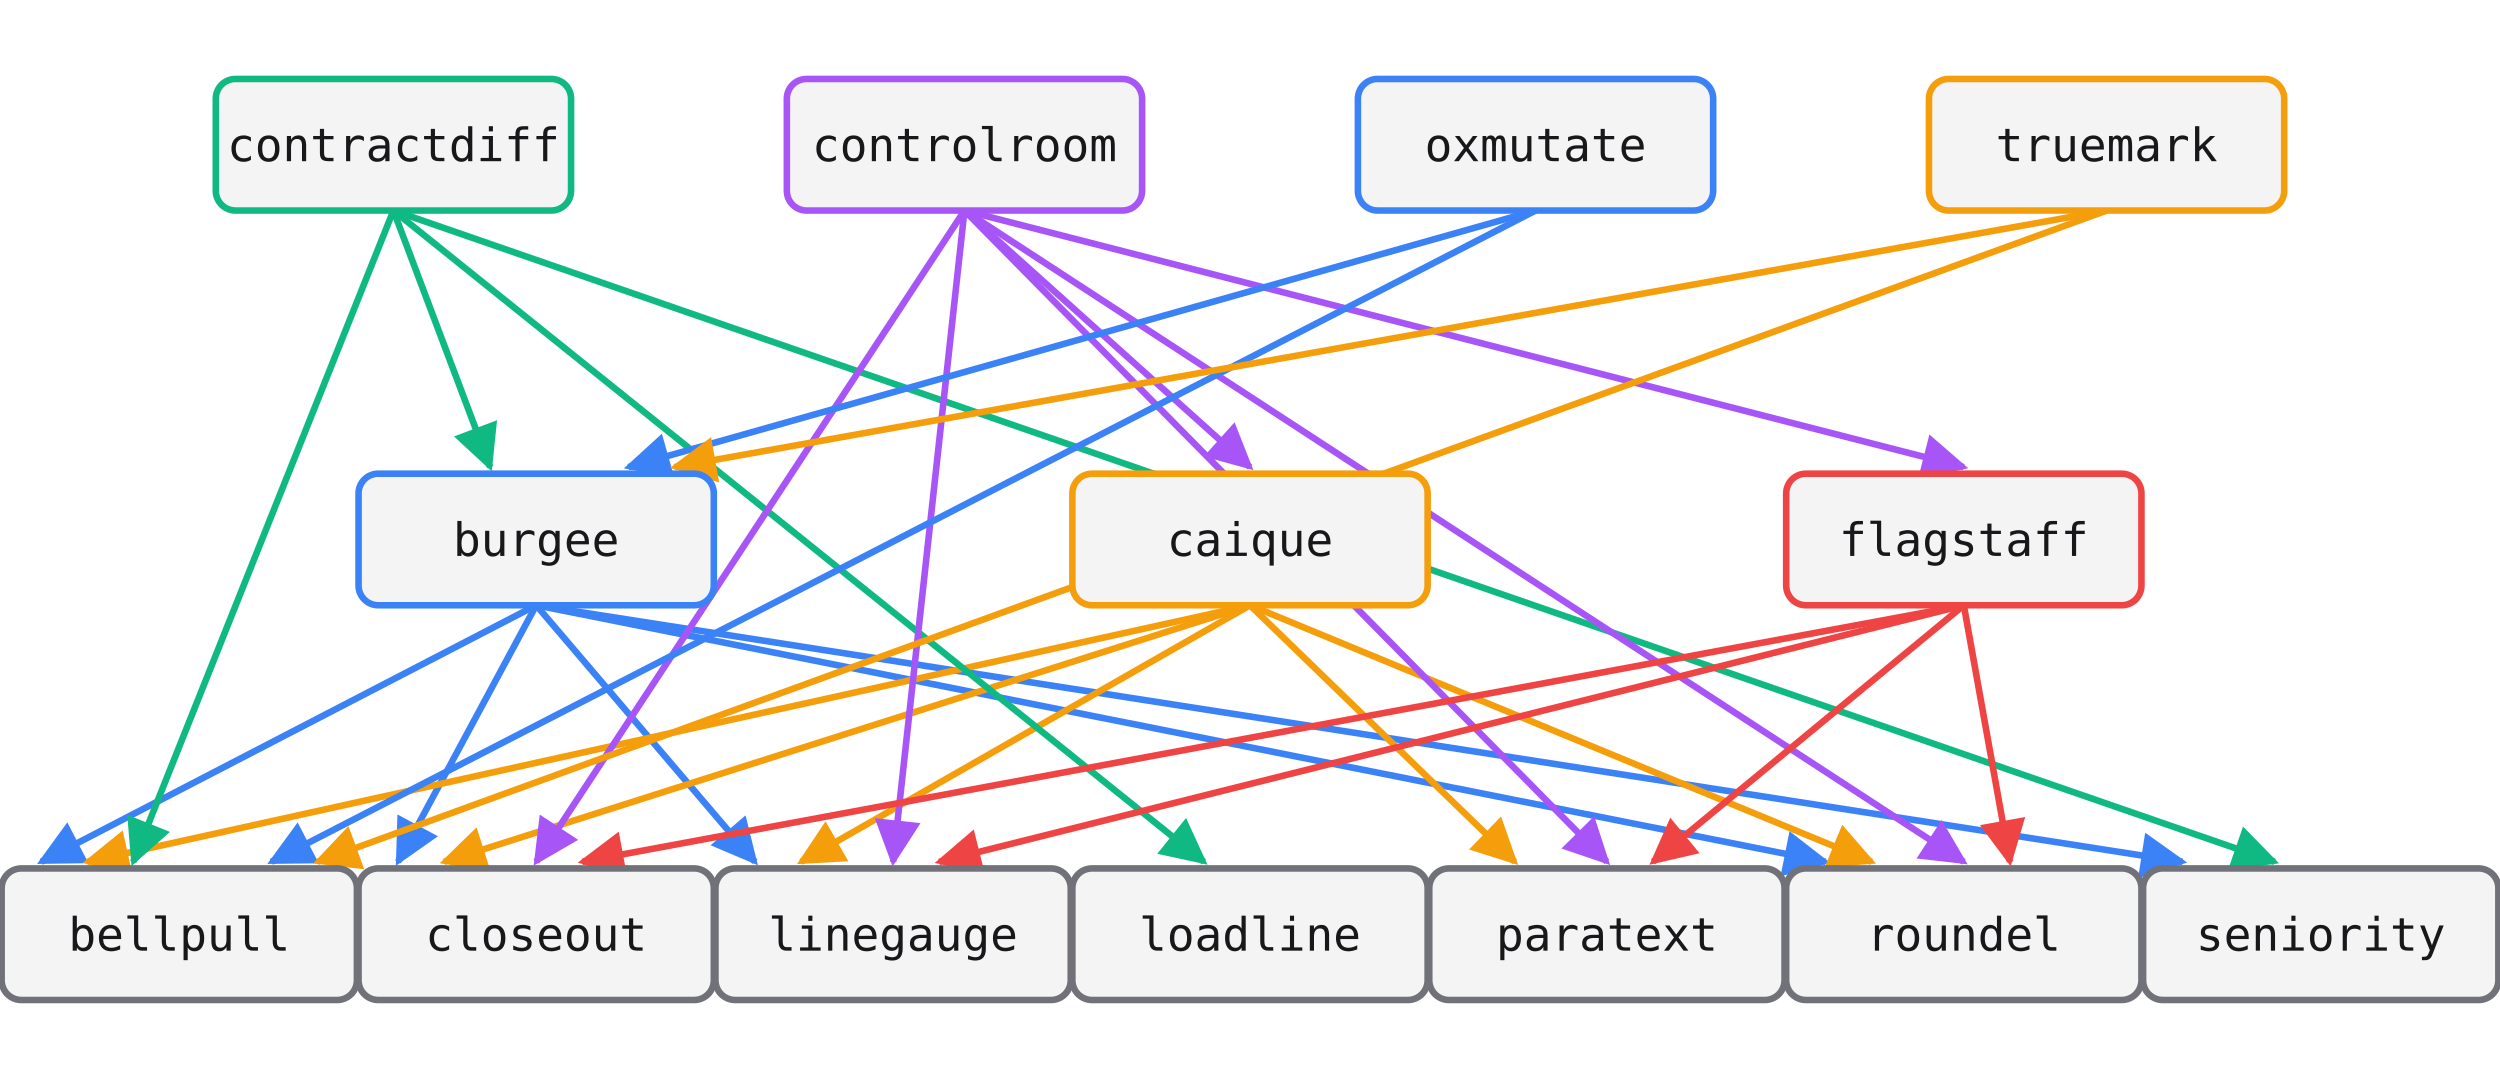
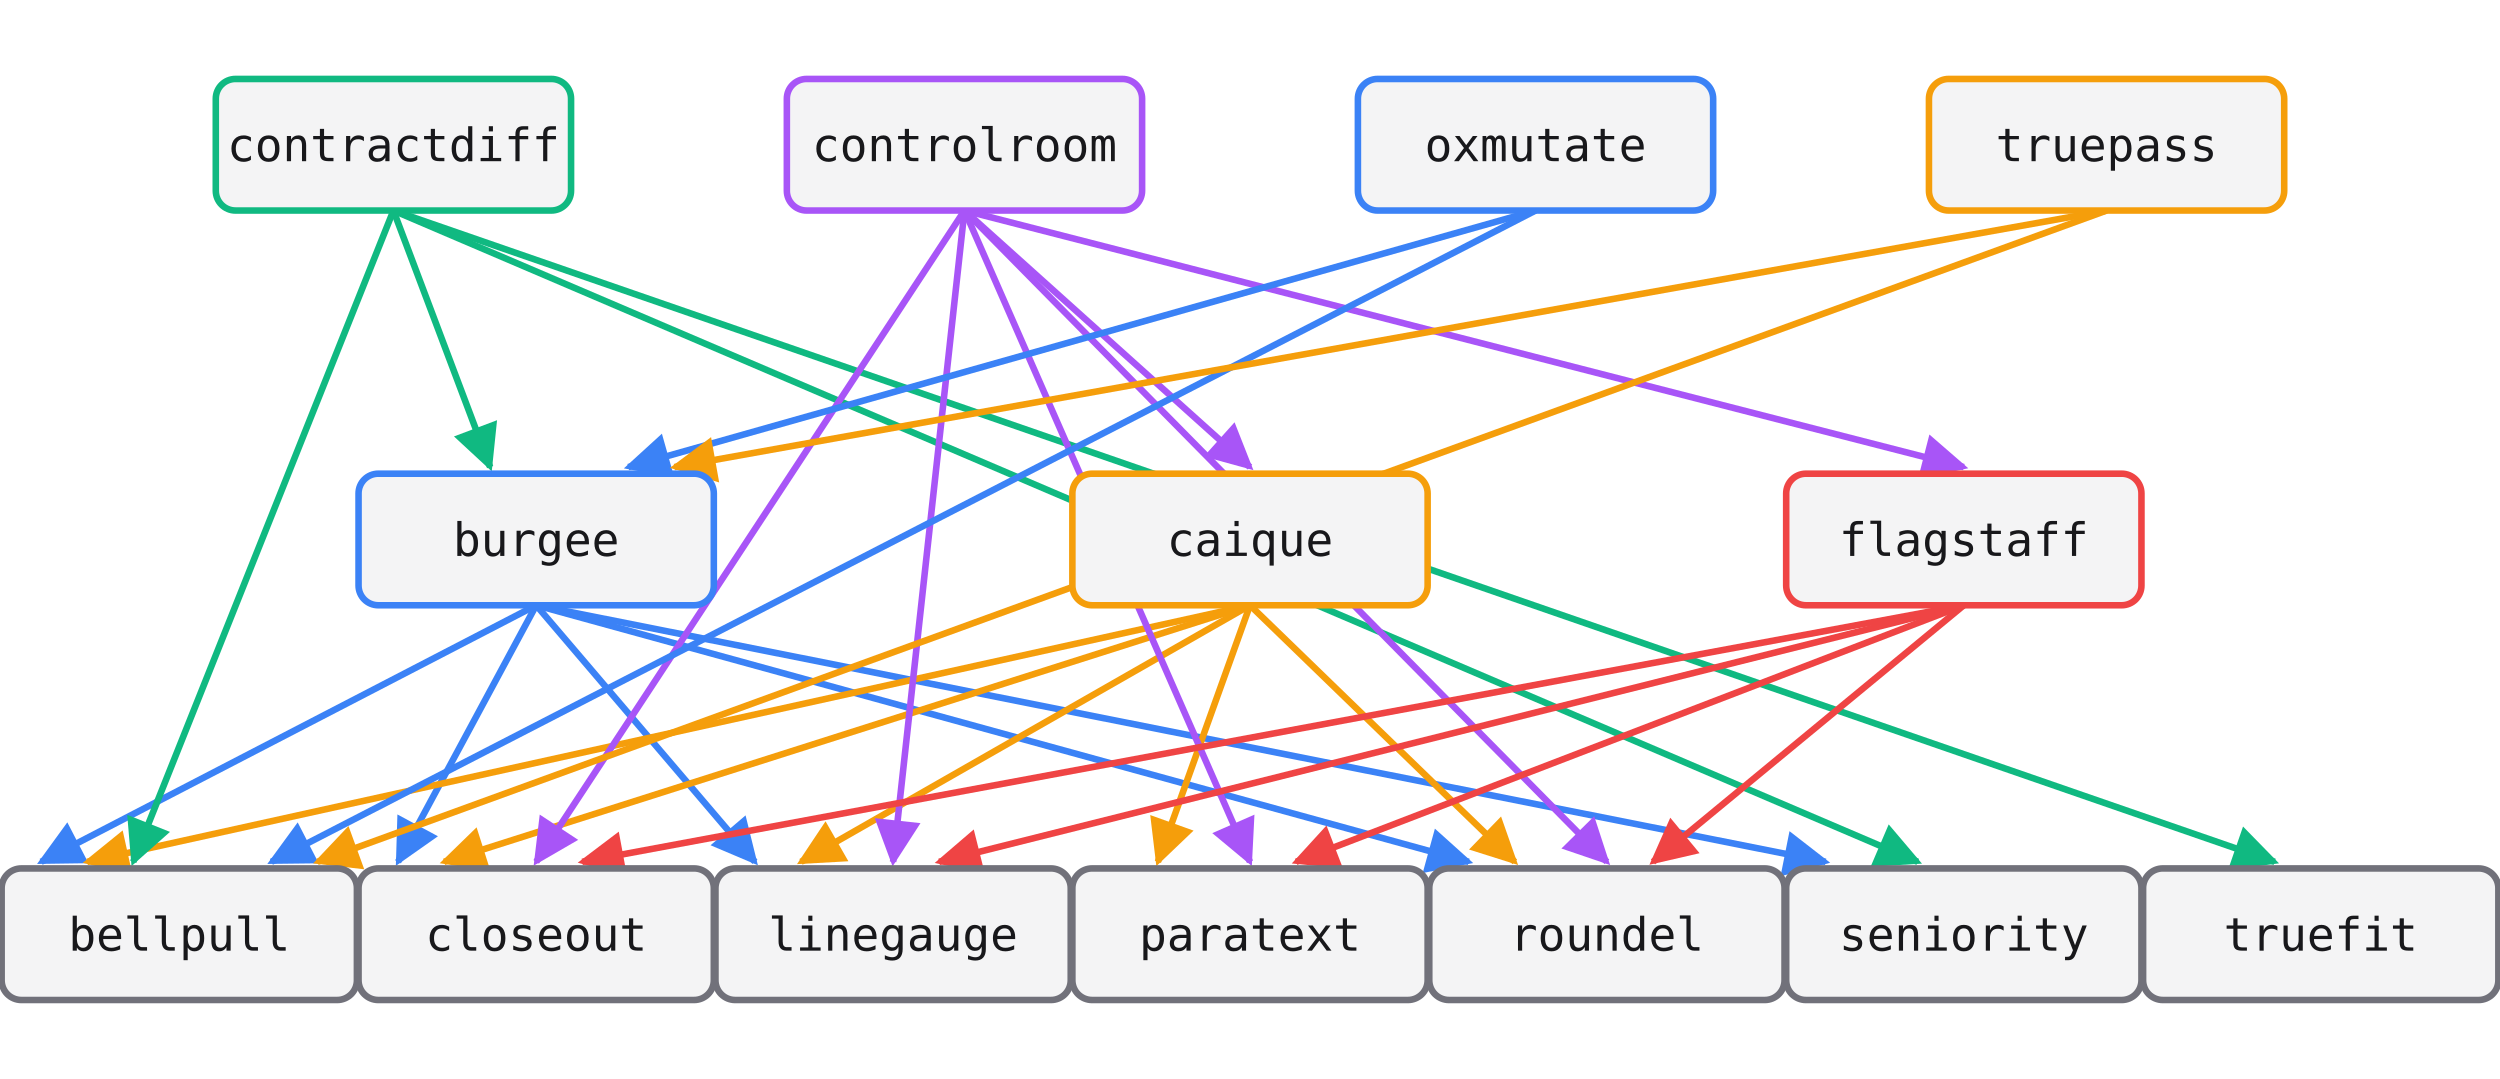
<svg xmlns="http://www.w3.org/2000/svg" viewBox="0 0 760 328" width="760" height="328" role="img" aria-labelledby="t d">
  <defs>
    <marker id="a0" viewBox="0 0 10 10" refX="9" refY="5" markerWidth="7" markerHeight="7" orient="auto-start-reverse">
      <path d="M0,0 L10,5 L0,10 z" fill="#3b82f6" />
    </marker>
    <marker id="a1" viewBox="0 0 10 10" refX="9" refY="5" markerWidth="7" markerHeight="7" orient="auto-start-reverse">
      <path d="M0,0 L10,5 L0,10 z" fill="#f59e0b" />
    </marker>
    <marker id="a2" viewBox="0 0 10 10" refX="9" refY="5" markerWidth="7" markerHeight="7" orient="auto-start-reverse">
      <path d="M0,0 L10,5 L0,10 z" fill="#10b981" />
    </marker>
    <marker id="a3" viewBox="0 0 10 10" refX="9" refY="5" markerWidth="7" markerHeight="7" orient="auto-start-reverse">
      <path d="M0,0 L10,5 L0,10 z" fill="#a855f7" />
    </marker>
    <marker id="a4" viewBox="0 0 10 10" refX="9" refY="5" markerWidth="7" markerHeight="7" orient="auto-start-reverse">
      <path d="M0,0 L10,5 L0,10 z" fill="#ef4444" />
    </marker>
    <marker id="a5" viewBox="0 0 10 10" refX="9" refY="5" markerWidth="7" markerHeight="7" orient="auto-start-reverse">
      <path d="M0,0 L10,5 L0,10 z" fill="#3b82f6" />
    </marker>
    <marker id="a6" viewBox="0 0 10 10" refX="9" refY="5" markerWidth="7" markerHeight="7" orient="auto-start-reverse">
      <path d="M0,0 L10,5 L0,10 z" fill="#f59e0b" />
    </marker>
  </defs>
  <line x1="163.0" y1="184" x2="12.5" y2="262" stroke="#3b82f6" stroke-width="2" marker-end="url(#a0)" />
  <line x1="163.0" y1="184" x2="121.0" y2="262" stroke="#3b82f6" stroke-width="2" marker-end="url(#a0)" />
  <line x1="163.0" y1="184" x2="229.5" y2="262" stroke="#3b82f6" stroke-width="2" marker-end="url(#a0)" />
+   <line x1="163.0" y1="184" x2="446.5" y2="262" stroke="#3b82f6" stroke-width="2" marker-end="url(#a0)" />
  <line x1="163.0" y1="184" x2="555.0" y2="262" stroke="#3b82f6" stroke-width="2" marker-end="url(#a0)" />
-   <line x1="163.0" y1="184" x2="663.5" y2="262" stroke="#3b82f6" stroke-width="2" marker-end="url(#a0)" />
  <line x1="380.0" y1="184" x2="26.5" y2="262" stroke="#f59e0b" stroke-width="2" marker-end="url(#a1)" />
  <line x1="380.0" y1="184" x2="135.0" y2="262" stroke="#f59e0b" stroke-width="2" marker-end="url(#a1)" />
  <line x1="380.0" y1="184" x2="243.5" y2="262" stroke="#f59e0b" stroke-width="2" marker-end="url(#a1)" />
+   <line x1="380.0" y1="184" x2="352.0" y2="262" stroke="#f59e0b" stroke-width="2" marker-end="url(#a1)" />
  <line x1="380.0" y1="184" x2="460.5" y2="262" stroke="#f59e0b" stroke-width="2" marker-end="url(#a1)" />
-   <line x1="380.0" y1="184" x2="569.0" y2="262" stroke="#f59e0b" stroke-width="2" marker-end="url(#a1)" />
  <line x1="119.6" y1="64" x2="40.5" y2="262" stroke="#10b981" stroke-width="2" marker-end="url(#a2)" />
  <line x1="119.6" y1="64" x2="149.0" y2="142" stroke="#10b981" stroke-width="2" marker-end="url(#a2)" />
-   <line x1="119.6" y1="64" x2="366.0" y2="262" stroke="#10b981" stroke-width="2" marker-end="url(#a2)" />
+   <line x1="119.6" y1="64" x2="583.0" y2="262" stroke="#10b981" stroke-width="2" marker-end="url(#a2)" />
  <line x1="119.6" y1="64" x2="691.5" y2="262" stroke="#10b981" stroke-width="2" marker-end="url(#a2)" />
  <line x1="293.2" y1="64" x2="380.0" y2="142" stroke="#a855f7" stroke-width="2" marker-end="url(#a3)" />
  <line x1="293.2" y1="64" x2="163.0" y2="262" stroke="#a855f7" stroke-width="2" marker-end="url(#a3)" />
  <line x1="293.2" y1="64" x2="597.0" y2="142" stroke="#a855f7" stroke-width="2" marker-end="url(#a3)" />
  <line x1="293.2" y1="64" x2="271.5" y2="262" stroke="#a855f7" stroke-width="2" marker-end="url(#a3)" />
+   <line x1="293.2" y1="64" x2="380.0" y2="262" stroke="#a855f7" stroke-width="2" marker-end="url(#a3)" />
  <line x1="293.2" y1="64" x2="488.5" y2="262" stroke="#a855f7" stroke-width="2" marker-end="url(#a3)" />
-   <line x1="293.2" y1="64" x2="597.0" y2="262" stroke="#a855f7" stroke-width="2" marker-end="url(#a3)" />
  <line x1="597.0" y1="184" x2="177.0" y2="262" stroke="#ef4444" stroke-width="2" marker-end="url(#a4)" />
  <line x1="597.0" y1="184" x2="285.5" y2="262" stroke="#ef4444" stroke-width="2" marker-end="url(#a4)" />
+   <line x1="597.0" y1="184" x2="394.0" y2="262" stroke="#ef4444" stroke-width="2" marker-end="url(#a4)" />
  <line x1="597.0" y1="184" x2="502.5" y2="262" stroke="#ef4444" stroke-width="2" marker-end="url(#a4)" />
-   <line x1="597.0" y1="184" x2="611.0" y2="262" stroke="#ef4444" stroke-width="2" marker-end="url(#a4)" />
  <line x1="466.8" y1="64" x2="82.5" y2="262" stroke="#3b82f6" stroke-width="2" marker-end="url(#a5)" />
  <line x1="466.8" y1="64" x2="191.0" y2="142" stroke="#3b82f6" stroke-width="2" marker-end="url(#a5)" />
  <line x1="640.4" y1="64" x2="96.5" y2="262" stroke="#f59e0b" stroke-width="2" marker-end="url(#a6)" />
  <line x1="640.4" y1="64" x2="205.0" y2="142" stroke="#f59e0b" stroke-width="2" marker-end="url(#a6)" />
  <rect x="109.0" y="144" width="108" height="40" rx="6" fill="#f4f4f5" stroke="#3b82f6" stroke-width="2" />
  <text x="163.0" y="169" text-anchor="middle" font-family="ui-monospace, SFMono-Regular, Menlo, Consolas, monospace" font-size="14" fill="#18181b">burgee</text>
  <rect x="326.0" y="144" width="108" height="40" rx="6" fill="#f4f4f5" stroke="#f59e0b" stroke-width="2" />
  <text x="380.0" y="169" text-anchor="middle" font-family="ui-monospace, SFMono-Regular, Menlo, Consolas, monospace" font-size="14" fill="#18181b">caique</text>
  <rect x="65.6" y="24" width="108" height="40" rx="6" fill="#f4f4f5" stroke="#10b981" stroke-width="2" />
  <text x="119.6" y="49" text-anchor="middle" font-family="ui-monospace, SFMono-Regular, Menlo, Consolas, monospace" font-size="14" fill="#18181b">contractdiff</text>
  <rect x="239.2" y="24" width="108" height="40" rx="6" fill="#f4f4f5" stroke="#a855f7" stroke-width="2" />
  <text x="293.2" y="49" text-anchor="middle" font-family="ui-monospace, SFMono-Regular, Menlo, Consolas, monospace" font-size="14" fill="#18181b">controlroom</text>
  <rect x="543.0" y="144" width="108" height="40" rx="6" fill="#f4f4f5" stroke="#ef4444" stroke-width="2" />
  <text x="597.0" y="169" text-anchor="middle" font-family="ui-monospace, SFMono-Regular, Menlo, Consolas, monospace" font-size="14" fill="#18181b">flagstaff</text>
  <rect x="412.8" y="24" width="108" height="40" rx="6" fill="#f4f4f5" stroke="#3b82f6" stroke-width="2" />
  <text x="466.8" y="49" text-anchor="middle" font-family="ui-monospace, SFMono-Regular, Menlo, Consolas, monospace" font-size="14" fill="#18181b">oxmutate</text>
  <rect x="586.4" y="24" width="108" height="40" rx="6" fill="#f4f4f5" stroke="#f59e0b" stroke-width="2" />
-   <text x="640.4" y="49" text-anchor="middle" font-family="ui-monospace, SFMono-Regular, Menlo, Consolas, monospace" font-size="14" fill="#18181b">truemark</text>
+   <text x="640.4" y="49" text-anchor="middle" font-family="ui-monospace, SFMono-Regular, Menlo, Consolas, monospace" font-size="14" fill="#18181b">truepass</text>
  <rect x="0.5" y="264" width="108" height="40" rx="6" fill="#f4f4f5" stroke="#71717a" stroke-width="2" />
  <text x="54.5" y="289" text-anchor="middle" font-family="ui-monospace, SFMono-Regular, Menlo, Consolas, monospace" font-size="14" fill="#18181b">bellpull</text>
  <rect x="109.0" y="264" width="108" height="40" rx="6" fill="#f4f4f5" stroke="#71717a" stroke-width="2" />
  <text x="163.0" y="289" text-anchor="middle" font-family="ui-monospace, SFMono-Regular, Menlo, Consolas, monospace" font-size="14" fill="#18181b">closeout</text>
  <rect x="217.5" y="264" width="108" height="40" rx="6" fill="#f4f4f5" stroke="#71717a" stroke-width="2" />
  <text x="271.5" y="289" text-anchor="middle" font-family="ui-monospace, SFMono-Regular, Menlo, Consolas, monospace" font-size="14" fill="#18181b">linegauge</text>
  <rect x="326.0" y="264" width="108" height="40" rx="6" fill="#f4f4f5" stroke="#71717a" stroke-width="2" />
-   <text x="380.0" y="289" text-anchor="middle" font-family="ui-monospace, SFMono-Regular, Menlo, Consolas, monospace" font-size="14" fill="#18181b">loadline</text>
+   <text x="380.0" y="289" text-anchor="middle" font-family="ui-monospace, SFMono-Regular, Menlo, Consolas, monospace" font-size="14" fill="#18181b">paratext</text>
  <rect x="434.5" y="264" width="108" height="40" rx="6" fill="#f4f4f5" stroke="#71717a" stroke-width="2" />
-   <text x="488.5" y="289" text-anchor="middle" font-family="ui-monospace, SFMono-Regular, Menlo, Consolas, monospace" font-size="14" fill="#18181b">paratext</text>
+   <text x="488.5" y="289" text-anchor="middle" font-family="ui-monospace, SFMono-Regular, Menlo, Consolas, monospace" font-size="14" fill="#18181b">roundel</text>
  <rect x="543.0" y="264" width="108" height="40" rx="6" fill="#f4f4f5" stroke="#71717a" stroke-width="2" />
-   <text x="597.0" y="289" text-anchor="middle" font-family="ui-monospace, SFMono-Regular, Menlo, Consolas, monospace" font-size="14" fill="#18181b">roundel</text>
+   <text x="597.0" y="289" text-anchor="middle" font-family="ui-monospace, SFMono-Regular, Menlo, Consolas, monospace" font-size="14" fill="#18181b">seniority</text>
  <rect x="651.5" y="264" width="108" height="40" rx="6" fill="#f4f4f5" stroke="#71717a" stroke-width="2" />
-   <text x="705.5" y="289" text-anchor="middle" font-family="ui-monospace, SFMono-Regular, Menlo, Consolas, monospace" font-size="14" fill="#18181b">seniority</text>
+   <text x="705.5" y="289" text-anchor="middle" font-family="ui-monospace, SFMono-Regular, Menlo, Consolas, monospace" font-size="14" fill="#18181b">truefit</text>
</svg>
